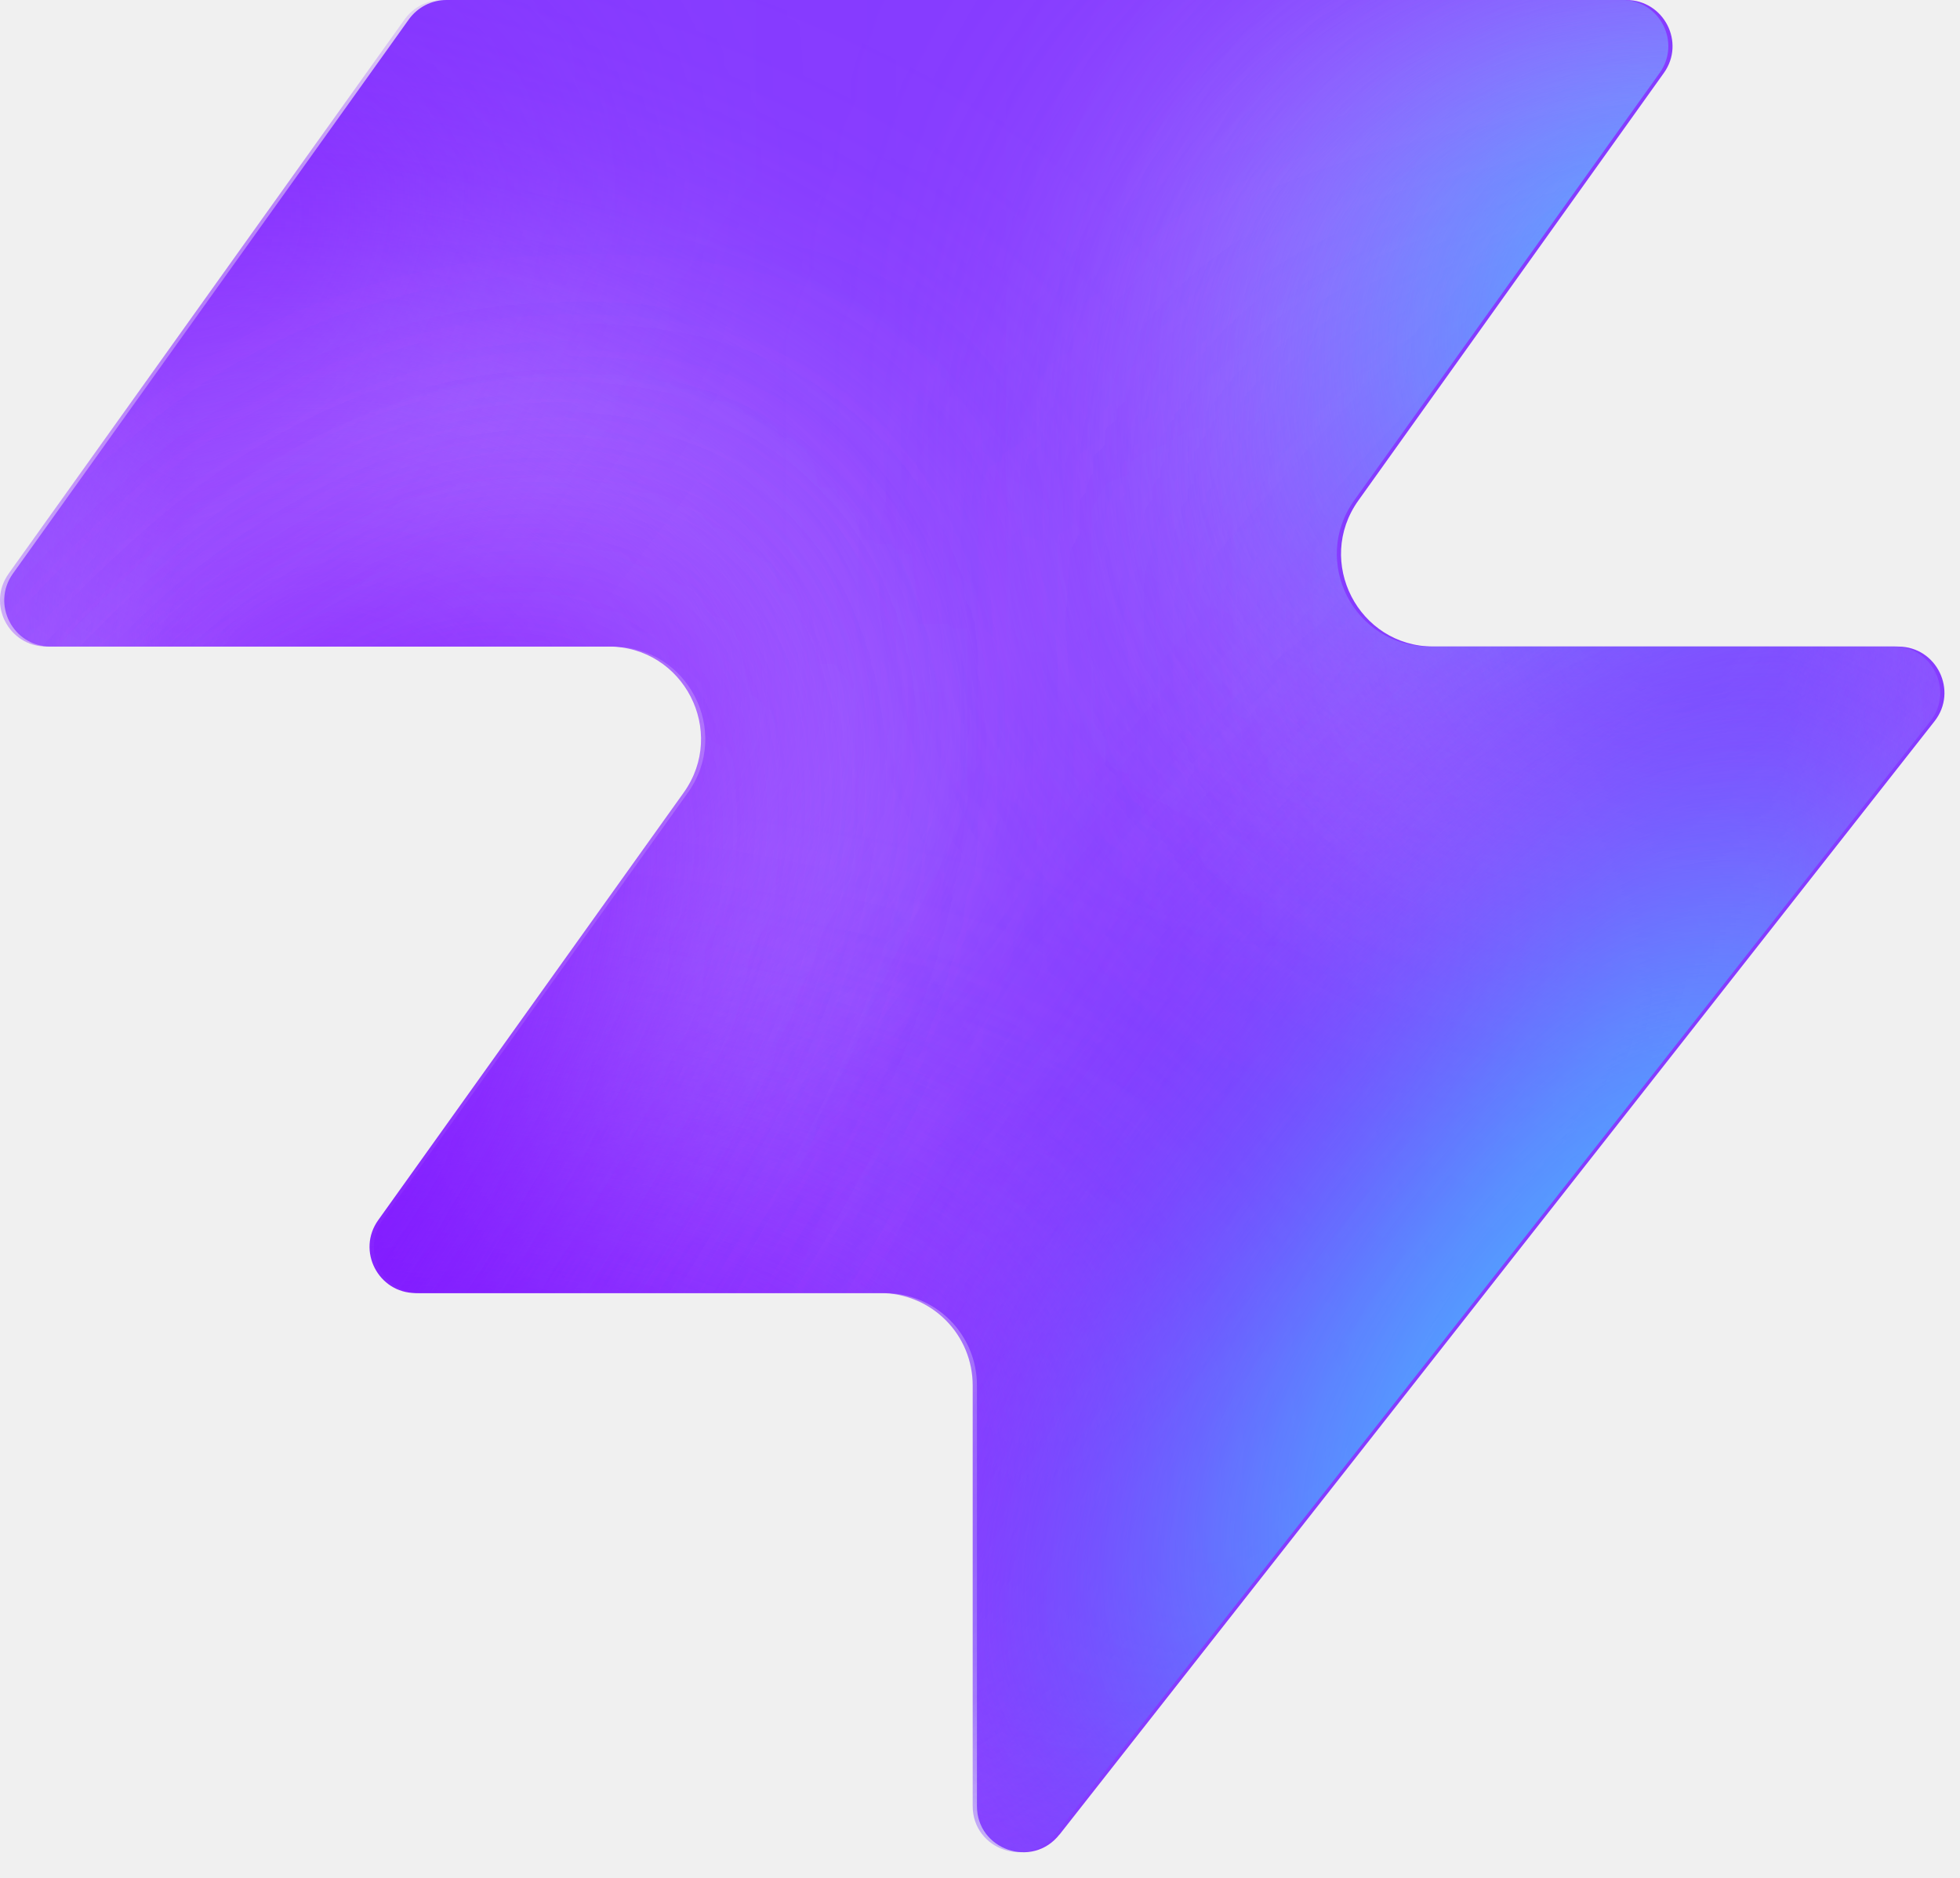
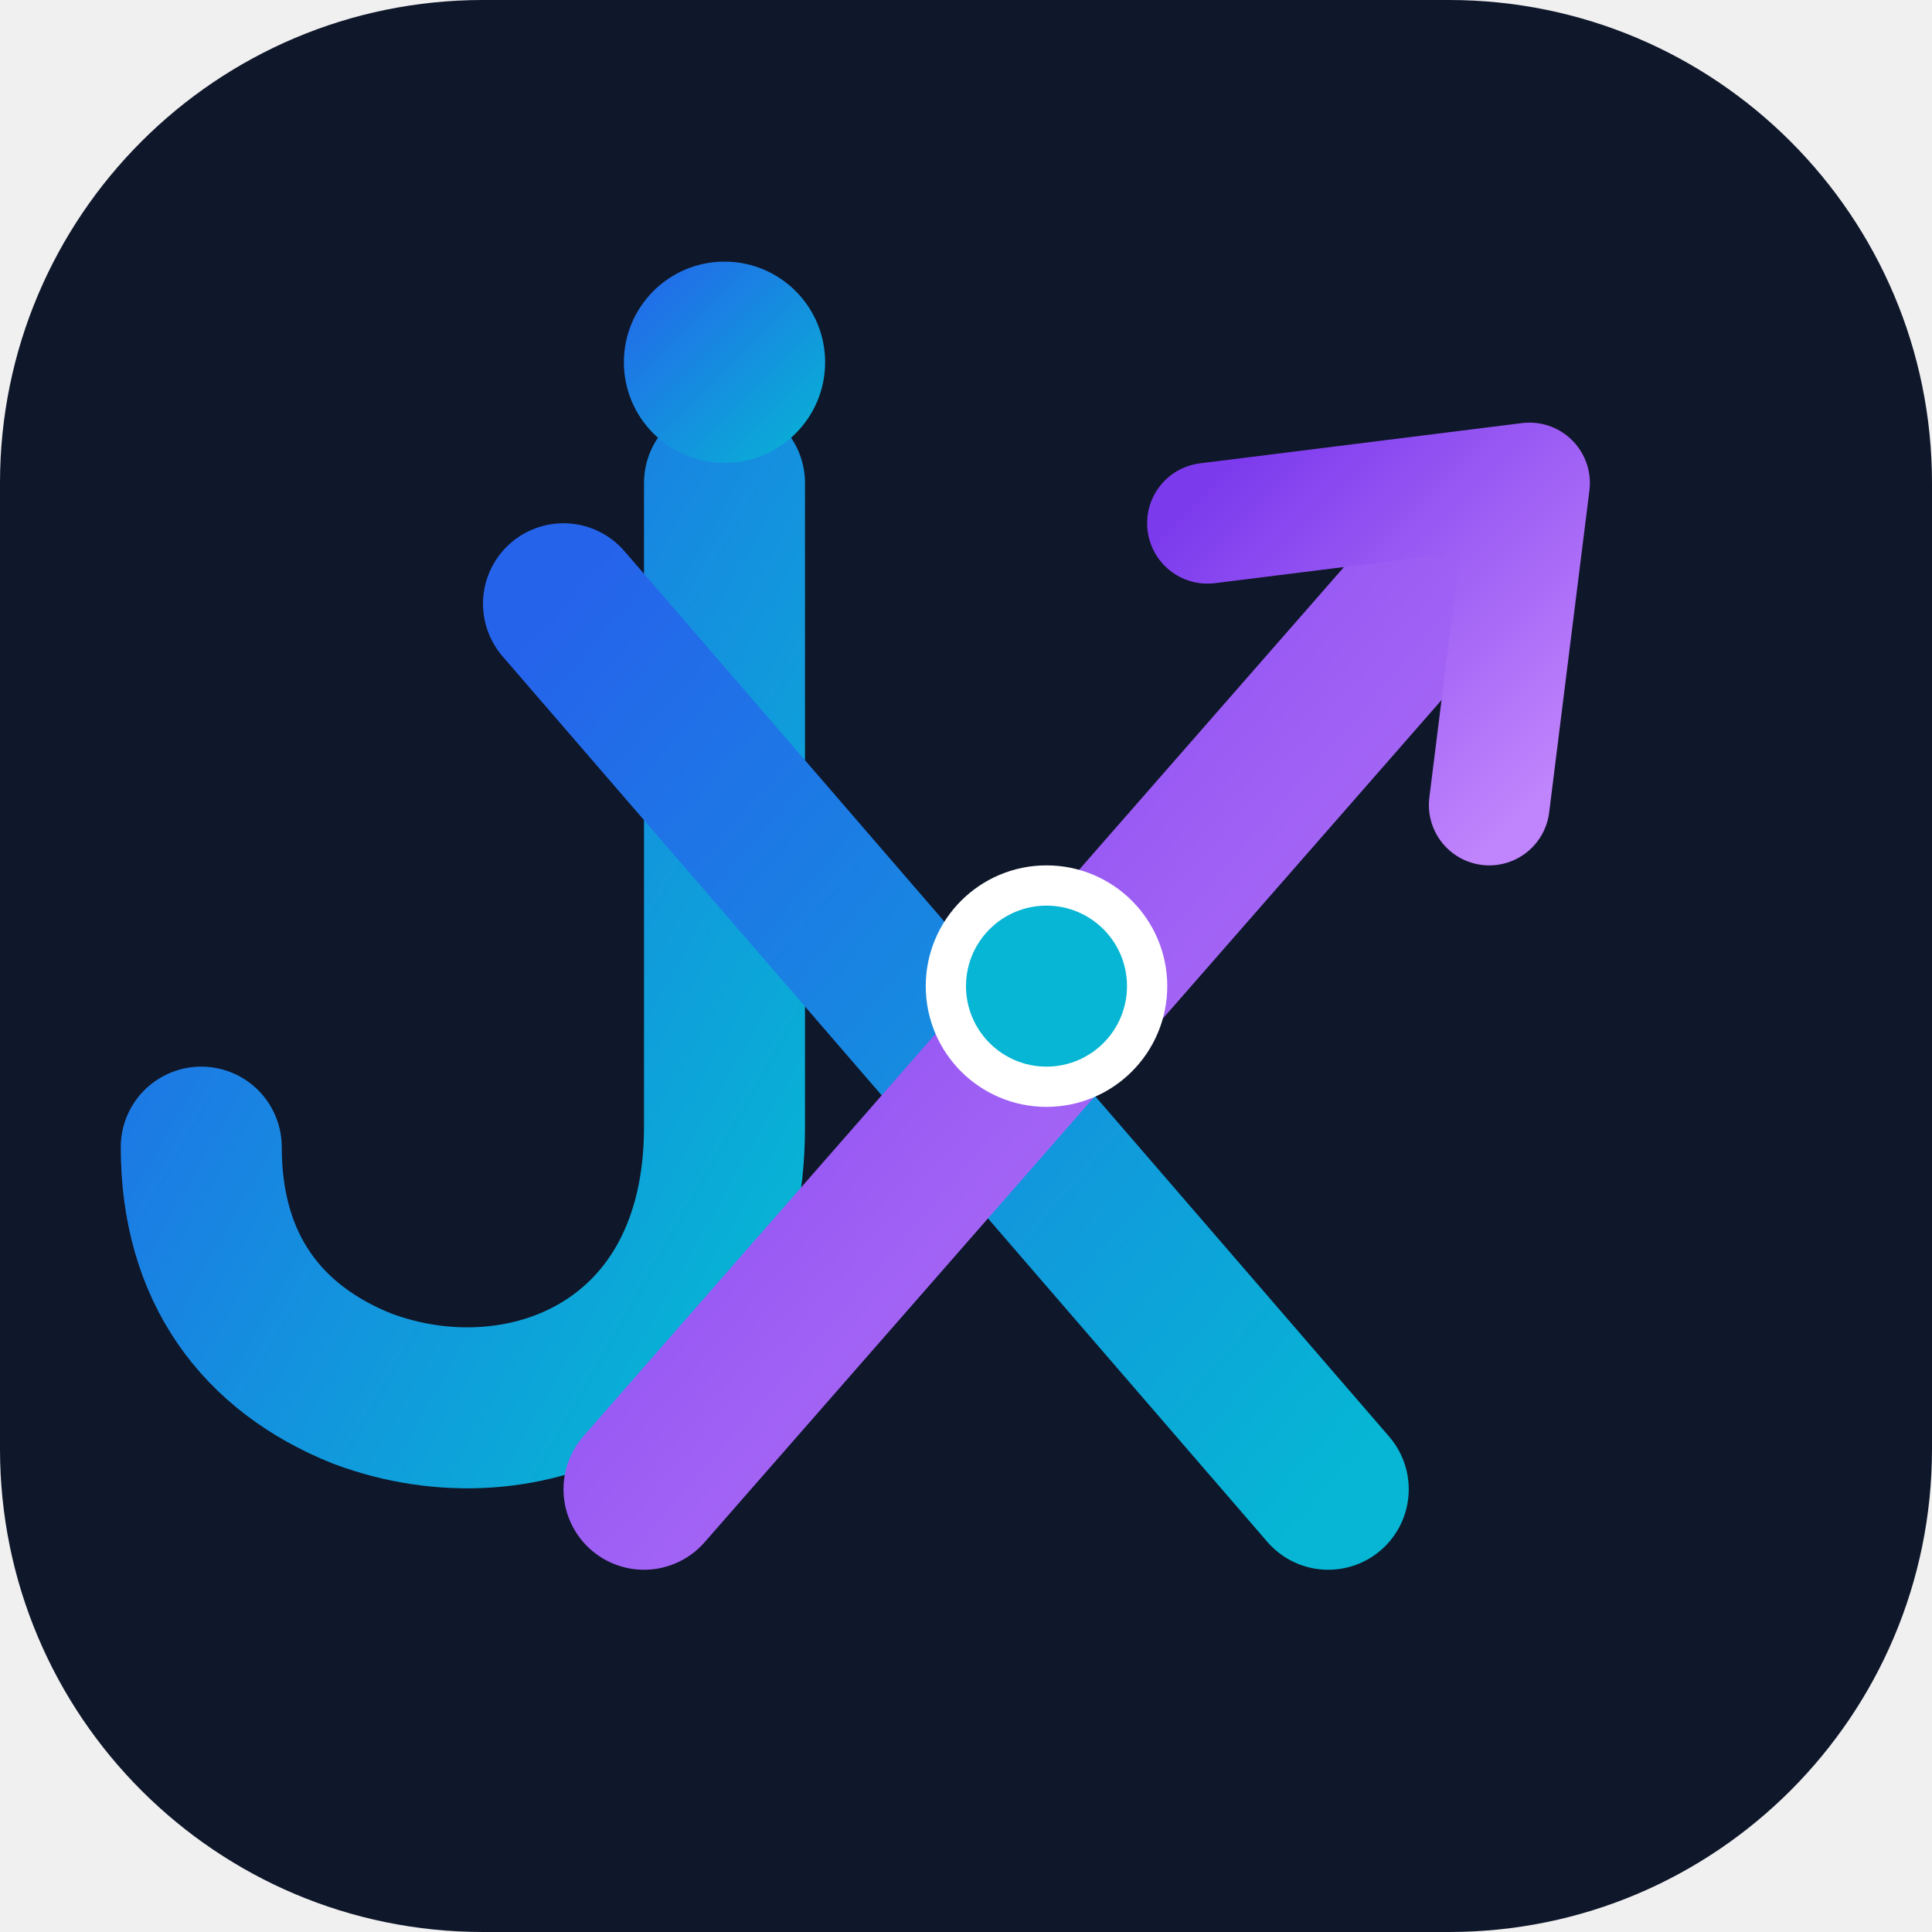
- <svg xmlns="http://www.w3.org/2000/svg" width="48" height="46" fill="none" viewBox="0 0 48 46">
-   <path fill="#863bff" d="M25.946 44.938c-.664.845-2.021.375-2.021-.698V33.937a2.26 2.26 0 0 0-2.262-2.262H10.287c-.92 0-1.456-1.04-.92-1.788l7.48-10.471c1.07-1.497 0-3.578-1.842-3.578H1.237c-.92 0-1.456-1.04-.92-1.788L10.013.474c.214-.297.556-.474.92-.474h28.894c.92 0 1.456 1.04.92 1.788l-7.48 10.471c-1.07 1.498 0 3.579 1.842 3.579h11.377c.943 0 1.473 1.088.89 1.83L25.947 44.94z" style="fill:#863bff;fill:color(display-p3 .525 .23 1);fill-opacity:1" />
-   <mask id="a" width="48" height="46" x="0" y="0" maskUnits="userSpaceOnUse" style="mask-type:alpha">
-     <path fill="#000" d="M25.842 44.938c-.664.844-2.021.375-2.021-.698V33.937a2.26 2.26 0 0 0-2.262-2.262H10.183c-.92 0-1.456-1.04-.92-1.788l7.48-10.471c1.07-1.498 0-3.579-1.842-3.579H1.133c-.92 0-1.456-1.04-.92-1.787L9.91.473c.214-.297.556-.474.92-.474h28.894c.92 0 1.456 1.04.92 1.788l-7.48 10.471c-1.07 1.498 0 3.578 1.842 3.578h11.377c.943 0 1.473 1.088.89 1.832L25.843 44.94z" style="fill:#000;fill-opacity:1" />
-   </mask>
-   <g mask="url(#a)">
-     <g filter="url(#b)">
-       <ellipse cx="5.508" cy="14.704" fill="#ede6ff" rx="5.508" ry="14.704" style="fill:#ede6ff;fill:color(display-p3 .927 .903 1);fill-opacity:1" transform="matrix(.00324 1 1 -.00324 -4.47 31.516)" />
-     </g>
-     <g filter="url(#c)">
-       <ellipse cx="10.399" cy="29.851" fill="#ede6ff" rx="10.399" ry="29.851" style="fill:#ede6ff;fill:color(display-p3 .927 .903 1);fill-opacity:1" transform="matrix(.00324 1 1 -.00324 -39.328 7.883)" />
-     </g>
-     <g filter="url(#d)">
-       <ellipse cx="5.508" cy="30.487" fill="#7e14ff" rx="5.508" ry="30.487" style="fill:#7e14ff;fill:color(display-p3 .492 .077 1);fill-opacity:1" transform="rotate(89.814 -25.913 -14.639)scale(1 -1)" />
-     </g>
-     <g filter="url(#e)">
-       <ellipse cx="5.508" cy="30.599" fill="#7e14ff" rx="5.508" ry="30.599" style="fill:#7e14ff;fill:color(display-p3 .492 .077 1);fill-opacity:1" transform="rotate(89.814 -32.644 -3.334)scale(1 -1)" />
-     </g>
-     <g filter="url(#f)">
-       <ellipse cx="5.508" cy="30.599" fill="#7e14ff" rx="5.508" ry="30.599" style="fill:#7e14ff;fill:color(display-p3 .492 .077 1);fill-opacity:1" transform="matrix(.00324 1 1 -.00324 -34.34 30.47)" />
-     </g>
-     <g filter="url(#g)">
-       <ellipse cx="14.072" cy="22.078" fill="#ede6ff" rx="14.072" ry="22.078" style="fill:#ede6ff;fill:color(display-p3 .927 .903 1);fill-opacity:1" transform="rotate(93.35 24.506 48.493)scale(-1 1)" />
-     </g>
-     <g filter="url(#h)">
-       <ellipse cx="3.47" cy="21.501" fill="#7e14ff" rx="3.47" ry="21.501" style="fill:#7e14ff;fill:color(display-p3 .492 .077 1);fill-opacity:1" transform="rotate(89.009 28.708 47.59)scale(-1 1)" />
-     </g>
-     <g filter="url(#i)">
-       <ellipse cx="3.47" cy="21.501" fill="#7e14ff" rx="3.47" ry="21.501" style="fill:#7e14ff;fill:color(display-p3 .492 .077 1);fill-opacity:1" transform="rotate(89.009 28.708 47.59)scale(-1 1)" />
-     </g>
-     <g filter="url(#j)">
-       <ellipse cx=".387" cy="8.972" fill="#7e14ff" rx="4.407" ry="29.108" style="fill:#7e14ff;fill:color(display-p3 .492 .077 1);fill-opacity:1" transform="rotate(39.51 .387 8.972)" />
-     </g>
-     <g filter="url(#k)">
-       <ellipse cx="47.523" cy="-6.092" fill="#7e14ff" rx="4.407" ry="29.108" style="fill:#7e14ff;fill:color(display-p3 .492 .077 1);fill-opacity:1" transform="rotate(37.892 47.523 -6.092)" />
-     </g>
-     <g filter="url(#l)">
-       <ellipse cx="41.412" cy="6.333" fill="#47bfff" rx="5.971" ry="9.665" style="fill:#47bfff;fill:color(display-p3 .28 .748 1);fill-opacity:1" transform="rotate(37.892 41.412 6.333)" />
-     </g>
-     <g filter="url(#m)">
-       <ellipse cx="-1.879" cy="38.332" fill="#7e14ff" rx="4.407" ry="29.108" style="fill:#7e14ff;fill:color(display-p3 .492 .077 1);fill-opacity:1" transform="rotate(37.892 -1.88 38.332)" />
-     </g>
-     <g filter="url(#n)">
-       <ellipse cx="-1.879" cy="38.332" fill="#7e14ff" rx="4.407" ry="29.108" style="fill:#7e14ff;fill:color(display-p3 .492 .077 1);fill-opacity:1" transform="rotate(37.892 -1.88 38.332)" />
-     </g>
-     <g filter="url(#o)">
-       <ellipse cx="35.651" cy="29.907" fill="#7e14ff" rx="4.407" ry="29.108" style="fill:#7e14ff;fill:color(display-p3 .492 .077 1);fill-opacity:1" transform="rotate(37.892 35.651 29.907)" />
-     </g>
-     <g filter="url(#p)">
-       <ellipse cx="38.418" cy="32.4" fill="#47bfff" rx="5.971" ry="15.297" style="fill:#47bfff;fill:color(display-p3 .28 .748 1);fill-opacity:1" transform="rotate(37.892 38.418 32.4)" />
-     </g>
-   </g>
+ <svg xmlns="http://www.w3.org/2000/svg" viewBox="0 0 48 48" fill="none">
  <defs>
-     <filter id="b" width="60.045" height="41.654" x="-19.77" y="16.149" color-interpolation-filters="sRGB" filterUnits="userSpaceOnUse">
-       <feFlood flood-opacity="0" result="BackgroundImageFix" />
-       <feBlend in="SourceGraphic" in2="BackgroundImageFix" result="shape" />
-       <feGaussianBlur result="effect1_foregroundBlur_2002_17158" stdDeviation="7.659" />
-     </filter>
-     <filter id="c" width="90.34" height="51.437" x="-54.613" y="-7.533" color-interpolation-filters="sRGB" filterUnits="userSpaceOnUse">
-       <feFlood flood-opacity="0" result="BackgroundImageFix" />
-       <feBlend in="SourceGraphic" in2="BackgroundImageFix" result="shape" />
-       <feGaussianBlur result="effect1_foregroundBlur_2002_17158" stdDeviation="7.659" />
-     </filter>
-     <filter id="d" width="79.355" height="29.4" x="-49.64" y="2.03" color-interpolation-filters="sRGB" filterUnits="userSpaceOnUse">
-       <feFlood flood-opacity="0" result="BackgroundImageFix" />
-       <feBlend in="SourceGraphic" in2="BackgroundImageFix" result="shape" />
-       <feGaussianBlur result="effect1_foregroundBlur_2002_17158" stdDeviation="4.596" />
-     </filter>
-     <filter id="e" width="79.579" height="29.4" x="-45.045" y="20.029" color-interpolation-filters="sRGB" filterUnits="userSpaceOnUse">
-       <feFlood flood-opacity="0" result="BackgroundImageFix" />
-       <feBlend in="SourceGraphic" in2="BackgroundImageFix" result="shape" />
-       <feGaussianBlur result="effect1_foregroundBlur_2002_17158" stdDeviation="4.596" />
-     </filter>
-     <filter id="f" width="79.579" height="29.4" x="-43.513" y="21.178" color-interpolation-filters="sRGB" filterUnits="userSpaceOnUse">
-       <feFlood flood-opacity="0" result="BackgroundImageFix" />
-       <feBlend in="SourceGraphic" in2="BackgroundImageFix" result="shape" />
-       <feGaussianBlur result="effect1_foregroundBlur_2002_17158" stdDeviation="4.596" />
-     </filter>
-     <filter id="g" width="74.749" height="58.852" x="15.756" y="-17.901" color-interpolation-filters="sRGB" filterUnits="userSpaceOnUse">
-       <feFlood flood-opacity="0" result="BackgroundImageFix" />
-       <feBlend in="SourceGraphic" in2="BackgroundImageFix" result="shape" />
-       <feGaussianBlur result="effect1_foregroundBlur_2002_17158" stdDeviation="7.659" />
-     </filter>
-     <filter id="h" width="61.377" height="25.362" x="23.548" y="2.284" color-interpolation-filters="sRGB" filterUnits="userSpaceOnUse">
-       <feFlood flood-opacity="0" result="BackgroundImageFix" />
-       <feBlend in="SourceGraphic" in2="BackgroundImageFix" result="shape" />
-       <feGaussianBlur result="effect1_foregroundBlur_2002_17158" stdDeviation="4.596" />
-     </filter>
-     <filter id="i" width="61.377" height="25.362" x="23.548" y="2.284" color-interpolation-filters="sRGB" filterUnits="userSpaceOnUse">
-       <feFlood flood-opacity="0" result="BackgroundImageFix" />
-       <feBlend in="SourceGraphic" in2="BackgroundImageFix" result="shape" />
-       <feGaussianBlur result="effect1_foregroundBlur_2002_17158" stdDeviation="4.596" />
-     </filter>
-     <filter id="j" width="56.045" height="63.649" x="-27.636" y="-22.853" color-interpolation-filters="sRGB" filterUnits="userSpaceOnUse">
-       <feFlood flood-opacity="0" result="BackgroundImageFix" />
-       <feBlend in="SourceGraphic" in2="BackgroundImageFix" result="shape" />
-       <feGaussianBlur result="effect1_foregroundBlur_2002_17158" stdDeviation="4.596" />
-     </filter>
-     <filter id="k" width="54.814" height="64.646" x="20.116" y="-38.415" color-interpolation-filters="sRGB" filterUnits="userSpaceOnUse">
-       <feFlood flood-opacity="0" result="BackgroundImageFix" />
-       <feBlend in="SourceGraphic" in2="BackgroundImageFix" result="shape" />
-       <feGaussianBlur result="effect1_foregroundBlur_2002_17158" stdDeviation="4.596" />
-     </filter>
-     <filter id="l" width="33.541" height="35.313" x="24.641" y="-11.323" color-interpolation-filters="sRGB" filterUnits="userSpaceOnUse">
-       <feFlood flood-opacity="0" result="BackgroundImageFix" />
-       <feBlend in="SourceGraphic" in2="BackgroundImageFix" result="shape" />
-       <feGaussianBlur result="effect1_foregroundBlur_2002_17158" stdDeviation="4.596" />
-     </filter>
-     <filter id="m" width="54.814" height="64.646" x="-29.286" y="6.009" color-interpolation-filters="sRGB" filterUnits="userSpaceOnUse">
-       <feFlood flood-opacity="0" result="BackgroundImageFix" />
-       <feBlend in="SourceGraphic" in2="BackgroundImageFix" result="shape" />
-       <feGaussianBlur result="effect1_foregroundBlur_2002_17158" stdDeviation="4.596" />
-     </filter>
-     <filter id="n" width="54.814" height="64.646" x="-29.286" y="6.009" color-interpolation-filters="sRGB" filterUnits="userSpaceOnUse">
-       <feFlood flood-opacity="0" result="BackgroundImageFix" />
-       <feBlend in="SourceGraphic" in2="BackgroundImageFix" result="shape" />
-       <feGaussianBlur result="effect1_foregroundBlur_2002_17158" stdDeviation="4.596" />
-     </filter>
-     <filter id="o" width="54.814" height="64.646" x="8.244" y="-2.416" color-interpolation-filters="sRGB" filterUnits="userSpaceOnUse">
-       <feFlood flood-opacity="0" result="BackgroundImageFix" />
-       <feBlend in="SourceGraphic" in2="BackgroundImageFix" result="shape" />
-       <feGaussianBlur result="effect1_foregroundBlur_2002_17158" stdDeviation="4.596" />
-     </filter>
-     <filter id="p" width="39.409" height="43.623" x="18.713" y="10.588" color-interpolation-filters="sRGB" filterUnits="userSpaceOnUse">
-       <feFlood flood-opacity="0" result="BackgroundImageFix" />
-       <feBlend in="SourceGraphic" in2="BackgroundImageFix" result="shape" />
-       <feGaussianBlur result="effect1_foregroundBlur_2002_17158" stdDeviation="4.596" />
-     </filter>
+     <linearGradient id="jx-fav-1" x1="0%" y1="0%" x2="100%" y2="100%">
+       <stop offset="0%" stop-color="#2563EB" />
+       <stop offset="100%" stop-color="#06B6D4" />
+     </linearGradient>
+     <linearGradient id="jx-fav-2" x1="0%" y1="0%" x2="100%" y2="100%">
+       <stop offset="0%" stop-color="#7C3AED" />
+       <stop offset="100%" stop-color="#C084FC" />
+     </linearGradient>
  </defs>
+   <rect width="48" height="48" rx="12" fill="#0F172A" />
+   <path d="M 18 12 L 18 28 C 18 34 13 36 9 34.5 C 6.5 33.5 5 31.5 5 28.5" stroke="url(#jx-fav-1)" stroke-width="4" stroke-linecap="round" stroke-linejoin="round" />
+   <circle cx="18" cy="9" r="2.5" fill="url(#jx-fav-1)" />
+   <path d="M 14 15 L 33 37" stroke="url(#jx-fav-1)" stroke-width="4" stroke-linecap="round" />
+   <path d="M 16 37 L 37 13" stroke="url(#jx-fav-2)" stroke-width="4" stroke-linecap="round" />
+   <path d="M 30 13 L 38 12 L 37 20" stroke="url(#jx-fav-2)" stroke-width="3" stroke-linecap="round" stroke-linejoin="round" />
+   <circle cx="26" cy="24.5" r="2.5" fill="#06B6D4" stroke="#FFFFFF" stroke-width="1" />
</svg>
